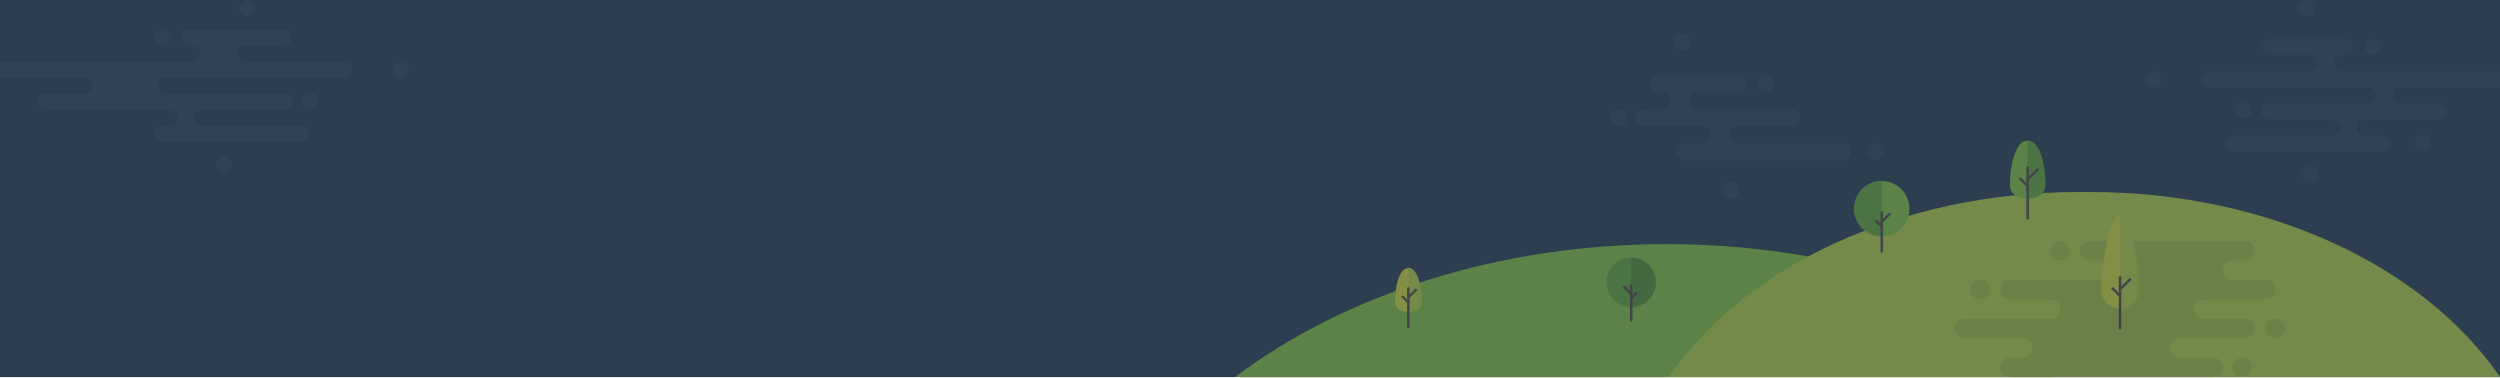
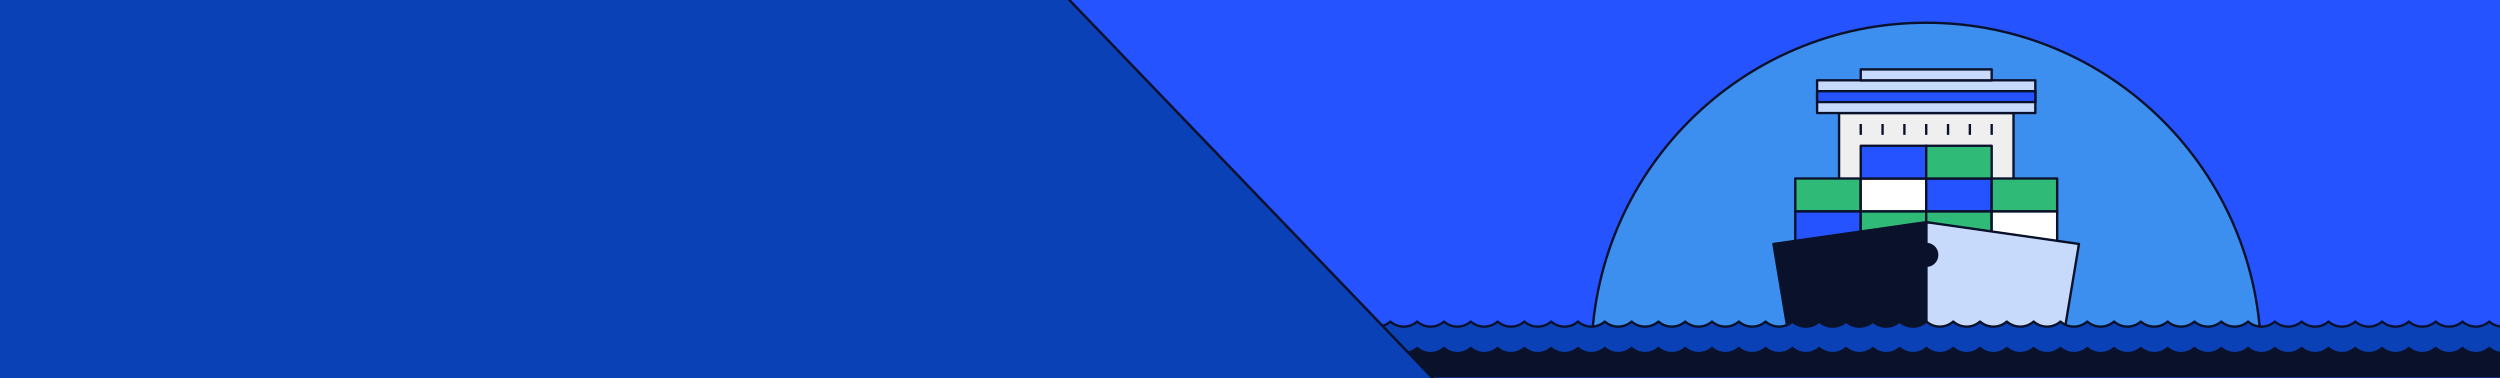
- <svg xmlns="http://www.w3.org/2000/svg" version="1.1" id="Layer_1" x="0px" y="0px" viewBox="0 0 4197.284 633.007" style="enable-background:new 0 0 4197.284 633.007;" xml:space="preserve">
-   <style type="text/css">
- 	.st0{fill:#2C3E50;}
- 	.st1{fill:#8DC63F;}
- 	.st2{fill:#6BA939;}
- 	.st3{fill:#5C9531;}
- 	.st4{fill:#594A41;}
- 	.st5{fill:#DBE13A;}
- 	.st6{fill:#BBD644;}
- 	.st7{fill:#ABC53E;}
- 	.st8{fill:#34495E;}
- 	.st9{opacity:0.5;fill:#2C3E50;}
- </style>
-   <rect class="st0" width="4197.284" height="633.007" />
+ <svg xmlns="http://www.w3.org/2000/svg" id="Layer_1" data-name="Layer 1" viewBox="0 0 4197.28 633.01">
+   <defs>
+     <style>
+       .cls-1, .cls-2 {
+         fill: #0a112b;
+       }
+ 
+       .cls-1, .cls-3, .cls-4, .cls-5, .cls-6, .cls-7, .cls-8, .cls-9, .cls-10, .cls-11, .cls-12, .cls-13 {
+         stroke: #0a112b;
+         stroke-linejoin: round;
+       }
+ 
+       .cls-1, .cls-3, .cls-4, .cls-5, .cls-6, .cls-7, .cls-8, .cls-9, .cls-10, .cls-12 {
+         stroke-width: 4px;
+       }
+ 
+       .cls-3 {
+         fill: #30ba78;
+       }
+ 
+       .cls-4 {
+         fill: #efefef;
+       }
+ 
+       .cls-5 {
+         fill: #fff;
+       }
+ 
+       .cls-6 {
+         fill: #c8dafc;
+       }
+ 
+       .cls-7 {
+         fill: #3c8eef;
+       }
+ 
+       .cls-8 {
+         fill: none;
+       }
+ 
+       .cls-9 {
+         fill: #30ba78;
+       }
+ 
+       .cls-10 {
+         fill: #2453ff;
+       }
+ 
+       .cls-11 {
+         fill: #2453ff;
+         stroke-width: 4.28px;
+       }
+ 
+       .cls-12, .cls-13 {
+         fill: #0b41b7;
+       }
+ 
+       .cls-13 {
+         stroke-width: 4.22px;
+       }
+ 
+       .cls-14 {
+         clip-path: url(#clippath);
+       }
+     </style>
+     <clipPath id="clippath">
+       <polygon class="cls-1" points="3490.41 409.59 3233.95 372.95 2977.48 409.59 3014.12 629.34 3453.78 629.42 3490.41 409.59" />
+     </clipPath>
+   </defs>
+   <polygon class="cls-11" points="1761.15 654.46 4343.14 655.52 4343.14 -22.52 1761.15 -22.52 1761.15 654.46" />
+   <path class="cls-7" d="M3796.07,600.31c0,9.76-.25,19.47-.74,29.11h-1122.76c-.49-9.64-.74-19.35-.74-29.11,0-310.45,251.67-562.13,562.12-562.13s562.12,251.68,562.12,562.13Z" />
  <g>
-     <path id="path598" class="st1" d="M3443.884,580.007   c-175.2-106.2-400.3-170.1-645.9-170.1c-284.2,0-541,85.5-724.6,223.1   h1370.5V580.007z" />
+     <rect class="cls-4" x="3087.63" y="189.76" width="292.87" height="256.47" />
    <g>
-       <path id="path600" class="st2" d="M2780.084,473.907c0,22.9-18.6,41.5-41.5,41.5    c-22.9,0-41.5-18.6-41.5-41.5c0-22.9,18.6-41.5,41.5-41.5    C2761.584,432.407,2780.084,451.007,2780.084,473.907z" />
-       <path id="path602" class="st3" d="M2780.084,473.907c0-22.9-18.6-41.5-41.5-41.5v82.9    C2761.584,515.307,2780.084,496.807,2780.084,473.907z" />
-       <path id="path604" class="st4" d="M2738.684,540.007c-1.1,0-2.1-0.9-2.1-2.1v-58    c0-1.1,0.9-2.1,2.1-2.1c1.1,0,2.1,0.9,2.1,2.1v58    C2740.784,539.107,2739.784,540.007,2738.684,540.007z" />
-       <path id="path606" class="st4" d="M2738.684,503.107c-0.5,0-1.1-0.2-1.5-0.6    c-0.8-0.8-0.8-2.1,0-2.9l8.6-8.6c0.8-0.8,2.1-0.8,2.9,0    s0.8,2.1,0,2.9l-8.6,8.6    C2739.684,502.907,2739.184,503.107,2738.684,503.107z" />
-       <path id="path608" class="st4" d="M2738.684,495.607c-0.5,0-1.1-0.2-1.5-0.6l-11.5-11.5    c-0.8-0.8-0.8-2.1,0-2.9c0.8-0.8,2.1-0.8,2.9,0l11.5,11.5    c0.8,0.8,0.8,2.1,0,2.9    C2739.684,495.407,2739.184,495.607,2738.684,495.607z" />
+       <line class="cls-8" x1="3124.03" y1="226.4" x2="3124.03" y2="208.14" />
+       <line class="cls-8" x1="3160.67" y1="226.4" x2="3160.67" y2="208.14" />
+       <line class="cls-8" x1="3197.31" y1="226.4" x2="3197.31" y2="208.14" />
+       <line class="cls-8" x1="3233.95" y1="226.4" x2="3233.95" y2="208.14" />
+       <line class="cls-8" x1="3270.59" y1="226.4" x2="3270.59" y2="208.14" />
+       <line class="cls-8" x1="3307.22" y1="226.4" x2="3307.22" y2="208.14" />
+       <line class="cls-8" x1="3343.86" y1="226.4" x2="3343.86" y2="208.14" />
    </g>
-     <path id="path610" class="st5" d="M2386.884,506.107c0-26-7.4-56.1-22.4-56.1   s-22.4,30.1-22.4,56.1c0,9.5,7.4,17.2,22.4,17.2   C2379.484,523.407,2386.884,515.707,2386.884,506.107z" />
-     <path id="path612" class="st6" d="M2386.884,506.107c0-26-7.4-56.1-22.4-56.1v73.3   c15,0.1,22.4-7.6,22.4-17.2V506.107z" />
-     <path id="path614" class="st4" d="M2364.484,550.407c-1.1,0-2.1-0.9-2.1-2.1v-64.2   c0-1.1,0.9-2.1,2.1-2.1c1.1,0,2.1,0.9,2.1,2.1v64.2   C2366.584,549.507,2365.684,550.407,2364.484,550.407L2364.484,550.407z" />
-     <path id="path616" class="st4" d="M2364.484,509.707c-0.5,0-1.1-0.2-1.5-0.6l-9.5-9.5   c-0.8-0.8-0.8-2.1,0-2.9s2.1-0.8,2.9,0l9.5,9.5   c0.8,0.8,0.8,2.1,0,2.9   C2365.584,509.507,2365.084,509.707,2364.484,509.707z" />
-     <path id="path618" class="st4" d="M2364.484,501.307c-0.5,0-1.1-0.2-1.5-0.6   c-0.8-0.8-0.8-2.1,0-2.9l12.7-12.7   c0.8-0.8,2.1-0.8,2.9,0s0.8,2.1,0,2.9l-12.7,12.7   C2365.584,501.107,2365.084,501.307,2364.484,501.307z" />
-     <path id="path620" class="st6" d="M3489.784,322.407c-301.4,0-562.2,126.5-688,310.6h653.3   h88.9h653.3c-125.9-184.1-386.7-310.6-688.3-310.6   c-3.2,0-6.4,0.1-9.6,0.1c-3.2-0.1-6.4-0.1-9.6-0.1V322.407   z" />
-     <g id="g642" transform="translate(0,150.9074)">
-       <path id="path622" class="st7" d="M3340.784,335.4c0-9-7.3-16.3-16.3-16.3    s-16.3,7.3-16.3,16.3s7.3,16.3,16.3,16.3    S3340.784,344.4,3340.784,335.4z" />
-       <path id="path624" class="st7" d="M3475.184,270.2c0-9-7.3-16.3-16.3-16.3    s-16.3,7.3-16.3,16.3S3449.884,286.5,3458.884,286.5    S3475.184,279.2,3475.184,270.2z" />
-       <path id="path626" class="st7" d="M3298.784,384.3c-9,0-16.3,7.3-16.3,16.3    s7.3,16.3,16.3,16.3h97.1c9,0,16.3,7.3,16.3,16.3    s-7.3,16.3-16.3,16.3h-21.4c-9,0-16.3,7.3-16.3,16.3    s7.3,16.3,16.3,16.3h289.5h52c9,0,16.3-7.3,16.3-16.3    s-7.3-16.3-16.3-16.3h-56.7c-9,0-16.3-7.3-16.3-16.3    s7.3-16.3,16.3-16.3h110c9,0,16.3-7.3,16.3-16.3    s-7.3-16.3-16.3-16.3h-68.6c-9,0-16.3-7.3-16.3-16.3    s7.3-16.3,16.3-16.3h104.3c9,0,16.3-7.3,16.3-16.3    s-7.3-16.3-16.3-16.3h-57.1c-9,0-16.3-7.3-16.3-16.3    s7.3-16.3,16.3-16.3h21.4c9,0,16.3-7.3,16.3-16.3    s-7.3-16.3-16.3-16.3h-119.5h-142c-9,0-16.3,7.3-16.3,16.3    s7.3,16.3,16.3,16.3h56.7c9,0,16.3,7.3,16.3,16.3    s-7.3,16.3-16.3,16.3h-190c-9,0-16.3,7.3-16.3,16.3    s7.3,16.3,16.3,16.3h68.6c9,0,16.3,7.3,16.3,16.3    s-7.3,16.3-16.3,16.3h-144.3H3298.784z" />
-       <path id="path628" class="st7" d="M3802.984,400.6c0,9,7.3,16.3,16.3,16.3    s16.3-7.3,16.3-16.3s-7.3-16.3-16.3-16.3    S3802.984,391.6,3802.984,400.6z" />
-       <path id="path630" class="st7" d="M3748.584,465.8c0,9,7.3,16.3,16.3,16.3    s16.3-7.3,16.3-16.3S3773.884,449.5,3764.884,449.5    S3748.584,456.8,3748.584,465.8z" />
-     </g>
+     <rect class="cls-6" x="3050.76" y="134.81" width="366.38" height="54.96" />
+     <rect class="cls-10" x="3050.76" y="153.09" width="366.38" height="18.32" />
+     <rect class="cls-6" x="3124.03" y="116.49" width="219.83" height="18.32" />
+     <rect class="cls-10" x="3014.12" y="354.64" width="109.91" height="54.96" />
+     <rect class="cls-9" x="3124.03" y="354.64" width="109.91" height="54.96" />
+     <rect class="cls-9" x="3233.95" y="354.64" width="109.91" height="54.96" />
+     <rect class="cls-5" x="3343.87" y="354.64" width="109.91" height="54.96" />
+     <rect class="cls-9" x="3014.12" y="299.68" width="109.91" height="54.96" />
+     <rect class="cls-5" x="3124.03" y="299.68" width="109.91" height="54.96" />
+     <rect class="cls-10" x="3233.95" y="299.68" width="109.91" height="54.96" />
+     <rect class="cls-3" x="3343.87" y="299.68" width="109.91" height="54.96" />
+     <rect class="cls-10" x="3124.03" y="244.72" width="109.91" height="54.96" />
+     <rect class="cls-9" x="3233.95" y="244.72" width="109.91" height="54.96" />
    <g>
-       <path id="path654" class="st1" d="M3159.284,303.907c25.6,0,46.4,20.7,46.4,46.4    c0,25.6-20.7,46.4-46.4,46.4c-25.6,0-46.4-20.7-46.4-46.4    C3112.884,324.607,3133.684,303.807,3159.284,303.907z" />
-       <path id="path656" class="st2" d="M3159.284,396.807v-92.9    c-25.6,0-46.4,20.7-46.4,46.4    C3112.884,375.907,3133.684,396.707,3159.284,396.807z" />
-       <path id="path658" class="st4" d="M3157.284,422.007v-65.1c0-1.2,1-2.1,2.1-2.1    c1.2,0,2.1,1,2.1,2.1v65.1c0,1.2-1,2.1-2.1,2.1    C3158.184,424.107,3157.284,423.207,3157.284,422.007z" />
-       <path id="path660" class="st4" d="M3157.984,382.207l-9.7-9.7    c-0.8-0.8-0.8-2.1,0-2.9s2.1-0.8,2.9,0l9.7,9.7    c0.8,0.8,0.8,2.1,0,2.9c-0.4,0.4-1,0.6-1.5,0.6    S3158.284,382.607,3157.984,382.207z" />
-       <path id="path662" class="st4" d="M3157.984,373.707c-0.8-0.8-0.8-2.1,0-2.9    l12.8-12.8c0.8-0.8,2.1-0.8,2.9,0    c0.8,0.8,0.8,2.1,0,2.9l-12.8,12.8c-0.4,0.4-1,0.6-1.5,0.6    S3158.284,374.107,3157.984,373.707z" />
-     </g>
-     <g>
-       <path id="path694" class="st5" d="M3559.345,517.888c-17.3,0-31.3-14-31.3-31.3    c0-47.2,14-125.6,31.3-125.6c17.3,0,31.3,78.4,31.3,125.6    C3590.645,503.888,3576.645,517.888,3559.345,517.888z" />
-       <path id="path696" class="st6" d="M3559.345,517.888V360.988    c17.3,0,31.3,78.4,31.3,125.6    C3590.645,503.888,3576.645,517.888,3559.345,517.888z" />
-       <path id="path698" class="st4" d="M3557.245,550.988v-85.1c0-1.2,1-2.1,2.1-2.1    c1.2,0,2.1,1,2.1,2.1v85.1c0,1.2-1,2.1-2.1,2.1    C3558.145,553.088,3557.245,552.088,3557.245,550.988z" />
-       <path id="path700" class="st4" d="M3557.945,498.288l-12.6-12.6    c-0.8-0.8-0.8-2.1,0-2.9s2.1-0.8,2.9,0l12.6,12.7    c0.8,0.8,0.8,2.1,0,2.9c-0.4,0.4-1,0.6-1.5,0.6    S3558.245,498.788,3557.945,498.288z" />
-       <path id="path702" class="st4" d="M3557.845,487.388c-0.8-0.8-0.8-2.1,0-2.9    l16.8-16.8c0.8-0.8,2.1-0.8,2.9,0s0.8,2.1,0,2.9    l-16.7,16.8c-0.4,0.4-1,0.6-1.5,0.6S3558.245,487.788,3557.845,487.388z" />
-     </g>
-     <g>
-       <path id="path714" class="st1" d="M3404.19,333.387c-19.9,0-29.7-10.3-29.7-22.9    c0-34.5,9.8-74.4,29.7-74.4c19.9,0,29.7,39.9,29.7,74.4    C3433.89,323.187,3424.09,333.387,3404.19,333.387z" />
-       <path id="path716" class="st2" d="M3404.19,333.287v-97.2    c19.9,0,29.7,39.9,29.7,74.4    C3433.89,323.187,3424.09,333.387,3404.19,333.287z" />
-       <path id="path718" class="st4" d="M3402.09,366.487v-85.1c0-1.2,1-2.1,2.1-2.1    c1.2,0,2.1,1,2.1,2.1v85.1c0,1.2-1,2.1-2.1,2.1    C3403.09,368.587,3402.19,367.687,3402.09,366.487z" />
-       <path id="path720" class="st4" d="M3402.79,313.787l-12.6-12.6    c-0.8-0.8-0.8-2.1,0-2.9s2.1-0.8,2.9,0l12.6,12.7    c0.8,0.8,0.8,2.1,0,2.9c-0.4,0.4-1,0.6-1.5,0.6    S3403.19,314.287,3402.79,313.787z" />
-       <path id="path722" class="st4" d="M3402.79,302.887c-0.8-0.8-0.8-2.1,0-2.9    l16.8-16.8c0.8-0.8,2.1-0.8,2.9,0    c0.8,0.8,0.8,2.1,0,2.9l-16.8,16.8c-0.4,0.4-1,0.6-1.5,0.6    S3403.19,303.287,3402.79,302.887z" />
+       <polygon class="cls-2" points="3490.41 409.59 3233.95 372.95 2977.48 409.59 3014.12 629.34 3453.78 629.42 3490.41 409.59" />
+       <g class="cls-14">
+         <rect class="cls-6" x="3234.29" y="372.95" width="256.13" height="256.43" />
+         <circle class="cls-1" cx="3234.06" cy="427.91" r="18.32" />
+       </g>
+       <polygon class="cls-8" points="3490.41 409.59 3233.95 372.95 2977.48 409.59 3014.12 629.34 3453.78 629.42 3490.41 409.59" />
    </g>
  </g>
-   <g>
-     <path class="st8" d="M2760.214,183h30.457c7.917,0,14.336-6.419,14.336-14.336   c0-7.917-6.418-14.336-14.336-14.336h-5.952c-7.917,0-14.336-6.418-14.336-14.336   v-0c0-7.917,6.418-14.336,14.336-14.336h133.531   c7.917,0,14.336,6.418,14.336,14.336v0c0,7.918-6.418,14.336-14.336,14.336   h-7.074h-61.786c-7.917,0-14.336,6.418-14.336,14.336v0   c0,7.918,6.418,14.336,14.336,14.336h61.786h64.633h7.112h24.937   c7.917,0,14.336,6.418,14.336,14.336c0,7.918-6.418,14.336-14.336,14.336h-20.979   c-0.069,0.001-0.136,0.01-0.206,0.01h-7.074h-61.786   c-7.918,0-14.336,6.418-14.336,14.336c0,7.918,6.418,14.336,14.336,14.336h61.786   h64.632h7.113h42.358c7.917,0,14.336,6.418,14.336,14.336   c0,7.917-6.418,14.336-14.336,14.336h-131.533h-41.686h-91.845   c-7.917,0-14.336-6.419-14.336-14.336c0-7.918,6.418-14.336,14.336-14.336h30.457   c7.917,0,14.336-6.418,14.336-14.336c0-7.918-6.419-14.336-14.336-14.336h-5.952   c-0.069,0-0.136-0.009-0.206-0.01h-0.877h-91.845   c-7.917,0-14.336-6.418-14.336-14.336   C2745.879,189.418,2752.297,183,2760.214,183z" />
-     <ellipse transform="matrix(0.7071068 -0.7071068 0.7071068 0.7071068 656.4876 1979.583)" class="st8" cx="2717.812" cy="197.341" rx="14.336" ry="14.336" />
-     <ellipse transform="matrix(0.2305667 -0.9730566 0.9730566 0.2305667 2145.146 2992.823)" class="st8" cx="2964.995" cy="139.992" rx="14.336" ry="14.336" />
-     <ellipse transform="matrix(0.1605944 -0.9870205 0.9870205 0.1605944 2301.579 2846.472)" class="st8" cx="2824.311" cy="70.072" rx="14.336" ry="14.336" />
-     <ellipse transform="matrix(0.8951613 -0.4457424 0.4457424 0.8951613 216.8302 1430.534)" class="st8" cx="3149.512" cy="254.319" rx="14.336" ry="14.336" />
-     <circle class="st8" cx="2905.81" cy="319.886" r="14.336" />
-   </g>
-   <g>
-     <path class="st8" d="M4197.284,119.588h-124.14h-36.224h-3.12h-86.683h-16.252   c-6.962-0.555-12.443-6.37-12.443-13.475c0-7.472,6.058-13.53,13.53-13.53   h5.618c7.473,0,13.53-6.058,13.53-13.53l0,0c0-7.473-6.057-13.53-13.53-13.53   h-126.026c-7.473,0-13.53,6.058-13.53,13.53l0,0   c0,7.473,6.058,13.53,13.53,13.53h6.676h58.313   c7.473,0,13.53,6.058,13.53,13.53v0c0,7.473-6.058,13.53-13.53,13.53   h-58.313h-61h-6.713h-39.977c-7.473,0-13.53,6.058-13.53,13.53   c0,7.473,6.058,13.53,13.53,13.53h124.14h39.343h86.683   c0.366,0,0.726-0.026,1.085-0.055h14.079c7.472,0,13.53,6.058,13.53,13.53   c0,7.473-6.058,13.53-13.53,13.53h-5.618h-52.674h-61h-6.713h-39.977   c-7.472,0-13.53,6.058-13.53,13.53c0,7.473,6.058,13.53,13.53,13.53h38.743   c0.453,0.046,0.912,0.07,1.377,0.07h6.676h58.314   c7.472,0,13.53,6.058,13.53,13.53v0c0,7.473-6.058,13.53-13.53,13.53   h-58.314h-61h-6.713h-39.977c-7.473,0-13.53,6.058-13.53,13.53   c0,7.473,6.058,13.53,13.53,13.53h124.14h39.343h86.683   c7.472,0,13.53-6.058,13.53-13.53c0-7.472-6.058-13.53-13.53-13.53h-28.745   c-7.472,0-13.53-6.058-13.53-13.53c0-7.472,6.058-13.53,13.53-13.53h5.618   c0.465,0,0.925-0.024,1.377-0.07h82.643h36.223   c7.473,0,13.53-6.058,13.53-13.53l0,0c0-7.473-6.058-13.53-13.53-13.53h-6.676   h-29.547h-28.745c-7.472,0-13.53-6.058-13.53-13.53   c0-7.473,6.058-13.53,13.53-13.53h5.618h52.674h61h6.713h39.977" />
-     <ellipse transform="matrix(0.2400311 -0.9707652 0.9707652 0.2400311 2857.51 4130.818)" class="st8" cx="4067.057" cy="240.353" rx="13.531" ry="13.531" />
-     <ellipse transform="matrix(0.6751397 -0.7376899 0.7376899 0.6751397 1235.956 2964.704)" class="st8" cx="3984.091" cy="79.053" rx="13.531" ry="13.531" />
-     <ellipse transform="matrix(0.2305667 -0.9730565 0.9730565 0.2305667 2966.067 3778.07)" class="st8" cx="3871.984" cy="13.531" rx="13.531" ry="13.531" />
-     <ellipse transform="matrix(0.153126 -0.9882067 0.9882067 0.153126 2996.007 4081.113)" class="st8" cx="3879.103" cy="292.555" rx="13.531" ry="13.531" />
-     <ellipse transform="matrix(0.1547078 -0.9879603 0.9879603 0.1547078 3000.174 3878.368)" class="st8" cx="3766.565" cy="185.913" rx="13.531" ry="13.531" />
-     <ellipse transform="matrix(0.7071068 -0.7071068 0.7071068 0.7071068 964.4238 2595.861)" class="st8" cx="3615.693" cy="133.768" rx="13.531" ry="13.531" />
-   </g>
-   <g>
-     <path class="st8" d="M0,103.146h99.549h36.224h3.12h168.893h16.252   c6.963-0.555,12.443-6.37,12.443-13.475c0-7.472-6.057-13.53-13.53-13.53   h-5.618c-7.473,0-13.53-6.058-13.53-13.53l0,0c0-7.473,6.058-13.53,13.53-13.53   h158.91c7.473,0,13.53,6.058,13.53,13.53l0,0c0,7.473-6.058,13.53-13.53,13.53   h-6.676h-58.313c-7.473,0-13.53,6.058-13.53,13.53v0   c0,7.473,6.058,13.53,13.53,13.53h58.313h61h6.713h39.977   c7.473,0,13.53,6.058,13.53,13.53c0,7.473-6.058,13.53-13.53,13.53H453.116   h-39.343H294.206c-0.366,0-0.726-0.026-1.085-0.055h-14.079   c-7.473,0-13.53,6.058-13.53,13.53s6.058,13.53,13.53,13.53h5.618h52.674   h93.884h6.713h39.977c7.473,0,13.53,6.058,13.53,13.53   c0,7.473-6.058,13.53-13.53,13.53h-38.743   c-0.453,0.046-0.912,0.069-1.377,0.069h-6.676h-91.198   c-7.473,0-13.53,6.058-13.53,13.53v0c0,7.473,6.058,13.53,13.53,13.53   h58.314h61h6.713h39.977c7.473,0,13.53,6.058,13.53,13.53   c0,7.473-6.058,13.53-13.53,13.53H381.776h-39.343h-70.241   c-7.473,0-13.53-6.058-13.53-13.53c0-7.472,6.058-13.53,13.53-13.53h12.302   c7.473,0,13.53-6.058,13.53-13.53c0-7.472-6.058-13.53-13.53-13.53H278.877   c-0.465,0-0.924-0.024-1.377-0.069h-164.853H76.423   c-7.473,0-13.53-6.058-13.53-13.53l0,0c0-7.473,6.058-13.53,13.53-13.53h6.676   h29.547h28.745c7.473,0,13.53-6.058,13.53-13.53   c0-7.473-6.058-13.53-13.53-13.53h-5.618H83.099H22.099h-6.713H0" />
-     <ellipse transform="matrix(0.7376898 -0.6751398 0.6751398 0.7376898 28.76589 199.2597)" class="st8" cx="270.812" cy="62.611" rx="13.531" ry="13.531" />
-     <ellipse transform="matrix(0.9730566 -0.2305667 0.2305667 0.9730566 8.083467 96.23493)" class="st8" cx="415.803" cy="13.531" rx="13.531" ry="13.531" />
-     <ellipse transform="matrix(0.9882067 -0.153126 0.153126 0.9882067 -37.84808 60.80101)" class="st8" cx="375.8" cy="276.113" rx="13.531" ry="13.531" />
-     <ellipse transform="matrix(0.9879603 -0.1547078 0.1547078 0.9879603 -19.94312 82.67748)" class="st8" cx="521.222" cy="169.471" rx="13.531" ry="13.531" />
-     <ellipse transform="matrix(0.7071068 -0.7071068 0.7071068 0.7071068 113.8899 509.6063)" class="st8" cx="672.094" cy="117.326" rx="13.531" ry="13.531" />
-   </g>
-   <rect class="st9" width="4197.284" height="633.007" />
+   <path class="cls-1" d="M4214.42,588.99v42.98h-2098.64v-41.49c.41.17.82.33,1.24.48.13.04.26.09.39.13.32.12.65.23.99.32.38.13.76.24,1.15.34.36.1.72.2,1.08.28.05.02.1.03.15.04.46.11.93.2,1.4.29.45.09.9.16,1.35.23.12.02.24.03.36.05.42.06.85.11,1.28.15.04,0,.08.01.13.01.5.05,1.01.08,1.52.11h.07c.53.03,1.07.04,1.61.04,8.63,0,16.51-3.22,22.5-8.53,5.99,5.31,13.87,8.53,22.5,8.53s16.51-3.22,22.5-8.53c5.99,5.31,13.87,8.53,22.5,8.53s16.51-3.22,22.5-8.53c5.99,5.31,13.87,8.53,22.5,8.53s16.51-3.22,22.5-8.53c5.99,5.31,13.87,8.53,22.5,8.53s16.51-3.22,22.5-8.53c5.99,5.31,13.87,8.53,22.5,8.53s16.51-3.22,22.5-8.53c5.99,5.31,13.87,8.53,22.5,8.53s16.51-3.22,22.5-8.53c5.99,5.31,13.87,8.53,22.5,8.53s16.51-3.22,22.5-8.53c5.99,5.31,13.87,8.53,22.5,8.53s16.51-3.22,22.5-8.53c5.99,5.31,13.87,8.53,22.5,8.53s16.51-3.22,22.5-8.53c5.99,5.31,13.87,8.53,22.5,8.53s16.51-3.22,22.5-8.53c5.99,5.31,13.87,8.53,22.5,8.53s16.51-3.22,22.5-8.53c5.99,5.31,13.87,8.53,22.5,8.53s16.51-3.22,22.5-8.53c5.99,5.31,13.87,8.53,22.5,8.53s16.51-3.22,22.5-8.53c5.99,5.31,13.87,8.53,22.5,8.53s16.51-3.22,22.5-8.53c5.99,5.31,13.87,8.53,22.5,8.53s16.51-3.22,22.5-8.53c5.99,5.31,13.87,8.53,22.5,8.53s16.51-3.22,22.5-8.53c5.99,5.31,13.87,8.53,22.5,8.53s16.51-3.22,22.5-8.53c5.99,5.31,13.87,8.53,22.5,8.53s16.51-3.22,22.5-8.53c5.99,5.31,13.87,8.53,22.5,8.53s16.51-3.22,22.5-8.53c5.99,5.31,13.87,8.53,22.5,8.53s16.51-3.22,22.5-8.53c5.99,5.31,13.87,8.53,22.5,8.53s16.51-3.22,22.5-8.53c5.99,5.31,13.87,8.53,22.5,8.53s16.51-3.22,22.5-8.53c5.99,5.31,13.87,8.53,22.5,8.53s16.51-3.22,22.5-8.53c5.99,5.31,13.87,8.53,22.5,8.53s16.51-3.22,22.5-8.53c5.99,5.31,13.87,8.53,22.5,8.53s16.51-3.22,22.5-8.53c5.99,5.31,13.87,8.53,22.5,8.53s16.51-3.22,22.5-8.53c5.99,5.31,13.87,8.53,22.5,8.53s16.51-3.22,22.5-8.53c5.99,5.31,13.87,8.53,22.5,8.53s16.51-3.22,22.5-8.53c5.99,5.31,13.87,8.53,22.5,8.53s16.51-3.22,22.5-8.53c5.99,5.31,13.87,8.53,22.5,8.53s16.51-3.22,22.5-8.53c5.99,5.31,13.87,8.53,22.5,8.53s16.51-3.22,22.5-8.53c5.99,5.31,13.87,8.53,22.5,8.53s16.51-3.22,22.5-8.53c5.99,5.31,13.87,8.53,22.5,8.53s16.51-3.22,22.5-8.53c5.99,5.31,13.87,8.53,22.5,8.53s16.51-3.22,22.5-8.53c5.99,5.31,13.87,8.53,22.5,8.53s16.51-3.22,22.5-8.53c5.99,5.31,13.87,8.53,22.5,8.53s16.51-3.22,22.5-8.53c5.99,5.31,13.87,8.53,22.5,8.53s16.51-3.22,22.5-8.53c5.99,5.31,13.87,8.53,22.5,8.53s16.51-3.22,22.5-8.53c5.99,5.31,13.87,8.53,22.5,8.53s16.51-3.22,22.5-8.53c5.99,5.31,13.87,8.53,22.5,8.53s16.51-3.22,22.5-8.53c5.99,5.31,13.87,8.53,22.5,8.53s16.51-3.22,22.5-8.53c5.99,5.31,13.87,8.53,22.5,8.53s16.51-3.22,22.5-8.53c5.99,5.31,13.87,8.53,22.5,8.53s16.51-3.22,22.5-8.53c5.99,5.31,13.87,8.53,22.5,8.53s16.51-3.22,22.5-8.53c5.99,5.31,13.87,8.53,22.5,8.53s16.51-3.22,22.5-8.53c5.99,5.31,13.87,8.53,22.5,8.53,5.75,0,11.17-1.43,15.92-3.96Z" />
+   <path class="cls-12" d="M4217.73,544.43v44.42c-4.75,2.53-10.17,3.96-15.92,3.96-8.63,0-16.51-3.22-22.5-8.53-5.99,5.31-13.87,8.53-22.5,8.53s-16.51-3.22-22.5-8.53c-5.99,5.31-13.87,8.53-22.5,8.53s-16.51-3.22-22.5-8.53c-5.99,5.31-13.87,8.53-22.5,8.53s-16.51-3.22-22.5-8.53c-5.99,5.31-13.87,8.53-22.5,8.53s-16.51-3.22-22.5-8.53c-5.99,5.31-13.87,8.53-22.5,8.53s-16.51-3.22-22.5-8.53c-5.99,5.31-13.87,8.53-22.5,8.53s-16.51-3.22-22.5-8.53c-5.99,5.31-13.87,8.53-22.5,8.53s-16.51-3.22-22.5-8.53c-5.99,5.31-13.87,8.53-22.5,8.53s-16.51-3.22-22.5-8.53c-5.99,5.31-13.87,8.53-22.5,8.53s-16.51-3.22-22.5-8.53c-5.99,5.31-13.87,8.53-22.5,8.53s-16.51-3.22-22.5-8.53c-5.99,5.31-13.87,8.53-22.5,8.53s-16.51-3.22-22.5-8.53c-5.99,5.31-13.87,8.53-22.5,8.53s-16.51-3.22-22.5-8.53c-5.99,5.31-13.87,8.53-22.5,8.53s-16.51-3.22-22.5-8.53c-5.99,5.31-13.87,8.53-22.5,8.53s-16.51-3.22-22.5-8.53c-5.99,5.31-13.87,8.53-22.5,8.53s-16.51-3.22-22.5-8.53c-5.99,5.31-13.87,8.53-22.5,8.53s-16.51-3.22-22.5-8.53c-5.99,5.31-13.87,8.53-22.5,8.53s-16.51-3.22-22.5-8.53c-5.99,5.31-13.87,8.53-22.5,8.53s-16.51-3.22-22.5-8.53c-5.99,5.31-13.87,8.53-22.5,8.53s-16.51-3.22-22.5-8.53c-5.99,5.31-13.87,8.53-22.5,8.53s-16.51-3.22-22.5-8.53c-5.99,5.31-13.87,8.53-22.5,8.53s-16.51-3.22-22.5-8.53c-5.99,5.31-13.87,8.53-22.5,8.53s-16.51-3.22-22.5-8.53c-5.99,5.31-13.87,8.53-22.5,8.53s-16.51-3.22-22.5-8.53c-5.99,5.31-13.87,8.53-22.5,8.53s-16.51-3.22-22.5-8.53c-5.99,5.31-13.87,8.53-22.5,8.53s-16.51-3.22-22.5-8.53c-5.99,5.31-13.87,8.53-22.5,8.53s-16.51-3.22-22.5-8.53c-5.99,5.31-13.87,8.53-22.5,8.53s-16.51-3.22-22.5-8.53c-5.99,5.31-13.87,8.53-22.5,8.53s-16.51-3.22-22.5-8.53c-5.99,5.31-13.87,8.53-22.5,8.53s-16.51-3.22-22.5-8.53c-5.99,5.31-13.87,8.53-22.5,8.53s-16.51-3.22-22.5-8.53c-5.99,5.31-13.87,8.53-22.5,8.53s-16.51-3.22-22.5-8.53c-5.99,5.31-13.87,8.53-22.5,8.53s-16.51-3.22-22.5-8.53c-5.99,5.31-13.87,8.53-22.5,8.53s-16.51-3.22-22.5-8.53c-5.99,5.31-13.87,8.53-22.5,8.53s-16.51-3.22-22.5-8.53c-5.99,5.31-13.87,8.53-22.5,8.53s-16.51-3.22-22.5-8.53c-5.99,5.31-13.87,8.53-22.5,8.53s-16.51-3.22-22.5-8.53c-5.99,5.31-13.87,8.53-22.5,8.53s-16.51-3.22-22.5-8.53c-5.99,5.31-13.87,8.53-22.5,8.53s-16.51-3.22-22.5-8.53c-5.99,5.31-13.87,8.53-22.5,8.53s-16.51-3.22-22.5-8.53c-5.99,5.31-13.87,8.53-22.5,8.53s-16.51-3.22-22.5-8.53c-5.99,5.31-13.87,8.53-22.5,8.53s-16.51-3.22-22.5-8.53c-5.99,5.31-13.87,8.53-22.5,8.53s-16.51-3.22-22.5-8.53c-5.99,5.31-13.87,8.53-22.5,8.53s-16.51-3.22-22.5-8.53c-5.99,5.31-13.87,8.53-22.5,8.53s-16.51-3.22-22.5-8.53c-5.99,5.31-13.87,8.53-22.5,8.53s-16.51-3.22-22.5-8.53c-5.99,5.31-13.87,8.53-22.5,8.53-.54,0-1.08-.01-1.61-.04h-.07c-.51-.03-1.02-.06-1.52-.11-.05,0-.09-.01-.13-.01-.43-.04-.86-.09-1.28-.15-.12-.02-.24-.03-.36-.05-.45-.07-.9-.14-1.35-.23-.47-.09-.94-.18-1.4-.29-.05-.01-.1-.02-.15-.04-.36-.08-.72-.18-1.08-.28-.39-.1-.77-.21-1.15-.34-.34-.09-.67-.2-.99-.32-.13-.04-.26-.09-.39-.13-.42-.15-.83-.31-1.24-.48v-44.42c3.93,1.6,8.22,2.47,12.72,2.47,8.63,0,16.51-3.22,22.5-8.53,5.99,5.31,13.87,8.53,22.5,8.53s16.51-3.22,22.5-8.53c5.99,5.31,13.87,8.53,22.5,8.53s16.51-3.22,22.5-8.53c5.99,5.31,13.87,8.53,22.5,8.53s16.51-3.22,22.5-8.53c5.99,5.31,13.87,8.53,22.5,8.53s16.51-3.22,22.5-8.53c5.99,5.31,13.87,8.53,22.5,8.53s16.51-3.22,22.5-8.53c5.99,5.31,13.87,8.53,22.5,8.53s16.51-3.22,22.5-8.53c5.99,5.31,13.87,8.53,22.5,8.53s16.51-3.22,22.5-8.53c5.99,5.31,13.87,8.53,22.5,8.53s16.51-3.22,22.5-8.53c5.99,5.31,13.87,8.53,22.5,8.53s16.51-3.22,22.5-8.53c5.99,5.31,13.87,8.53,22.5,8.53s16.51-3.22,22.5-8.53c5.99,5.31,13.87,8.53,22.5,8.53s16.51-3.22,22.5-8.53c5.99,5.31,13.87,8.53,22.5,8.53s16.51-3.22,22.5-8.53c5.99,5.31,13.87,8.53,22.5,8.53s16.51-3.22,22.5-8.53c5.99,5.31,13.87,8.53,22.5,8.53s16.51-3.22,22.5-8.53c5.99,5.31,13.87,8.53,22.5,8.53s16.51-3.22,22.5-8.53c5.99,5.31,13.87,8.53,22.5,8.53s16.51-3.22,22.5-8.53c5.99,5.31,13.87,8.53,22.5,8.53s16.51-3.22,22.5-8.53c5.99,5.31,13.87,8.53,22.5,8.53s16.51-3.22,22.5-8.53c5.99,5.31,13.87,8.53,22.5,8.53s16.51-3.22,22.5-8.53c5.99,5.31,13.87,8.53,22.5,8.53s16.51-3.22,22.5-8.53c5.99,5.31,13.87,8.53,22.5,8.53s16.51-3.22,22.5-8.53c5.99,5.31,13.87,8.53,22.5,8.53s16.51-3.22,22.5-8.53c5.99,5.31,13.87,8.53,22.5,8.53s16.51-3.22,22.5-8.53c5.99,5.31,13.87,8.53,22.5,8.53s16.51-3.22,22.5-8.53c5.99,5.31,13.87,8.53,22.5,8.53s16.51-3.22,22.5-8.53c5.99,5.31,13.87,8.53,22.5,8.53s16.51-3.22,22.5-8.53c5.99,5.31,13.87,8.53,22.5,8.53s16.51-3.22,22.5-8.53c5.99,5.31,13.87,8.53,22.5,8.53s16.51-3.22,22.5-8.53c5.99,5.31,13.87,8.53,22.5,8.53s16.51-3.22,22.5-8.53c5.99,5.31,13.87,8.53,22.5,8.53s16.51-3.22,22.5-8.53c5.99,5.31,13.87,8.53,22.5,8.53s16.51-3.22,22.5-8.53c5.99,5.31,13.87,8.53,22.5,8.53s16.51-3.22,22.5-8.53c5.99,5.31,13.87,8.53,22.5,8.53s16.51-3.22,22.5-8.53c5.99,5.31,13.87,8.53,22.5,8.53s16.51-3.22,22.5-8.53c5.99,5.31,13.87,8.53,22.5,8.53s16.51-3.22,22.5-8.53c5.99,5.31,13.87,8.53,22.5,8.53s16.51-3.22,22.5-8.53c5.99,5.31,13.87,8.53,22.5,8.53s16.51-3.22,22.5-8.53c5.99,5.31,13.87,8.53,22.5,8.53s16.51-3.22,22.5-8.53c5.99,5.31,13.87,8.53,22.5,8.53s16.51-3.22,22.5-8.53c5.99,5.31,13.87,8.53,22.5,8.53s16.51-3.22,22.5-8.53c5.99,5.31,13.87,8.53,22.5,8.53s16.51-3.22,22.5-8.53c5.99,5.31,13.87,8.53,22.5,8.53s16.51-3.22,22.5-8.53c5.99,5.31,13.87,8.53,22.5,8.53s16.51-3.22,22.5-8.53c5.99,5.31,13.87,8.53,22.5,8.53s16.51-3.22,22.5-8.53c5.99,5.31,13.87,8.53,22.5,8.53s16.51-3.22,22.5-8.53c5.99,5.31,13.87,8.53,22.5,8.53,5.75,0,11.17-1.43,15.92-3.96Z" />
+   <polygon class="cls-13" points="1775.1 -21 -145.39 -21 -148.26 654.46 2424.25 654.46 1775.1 -21" />
</svg>
